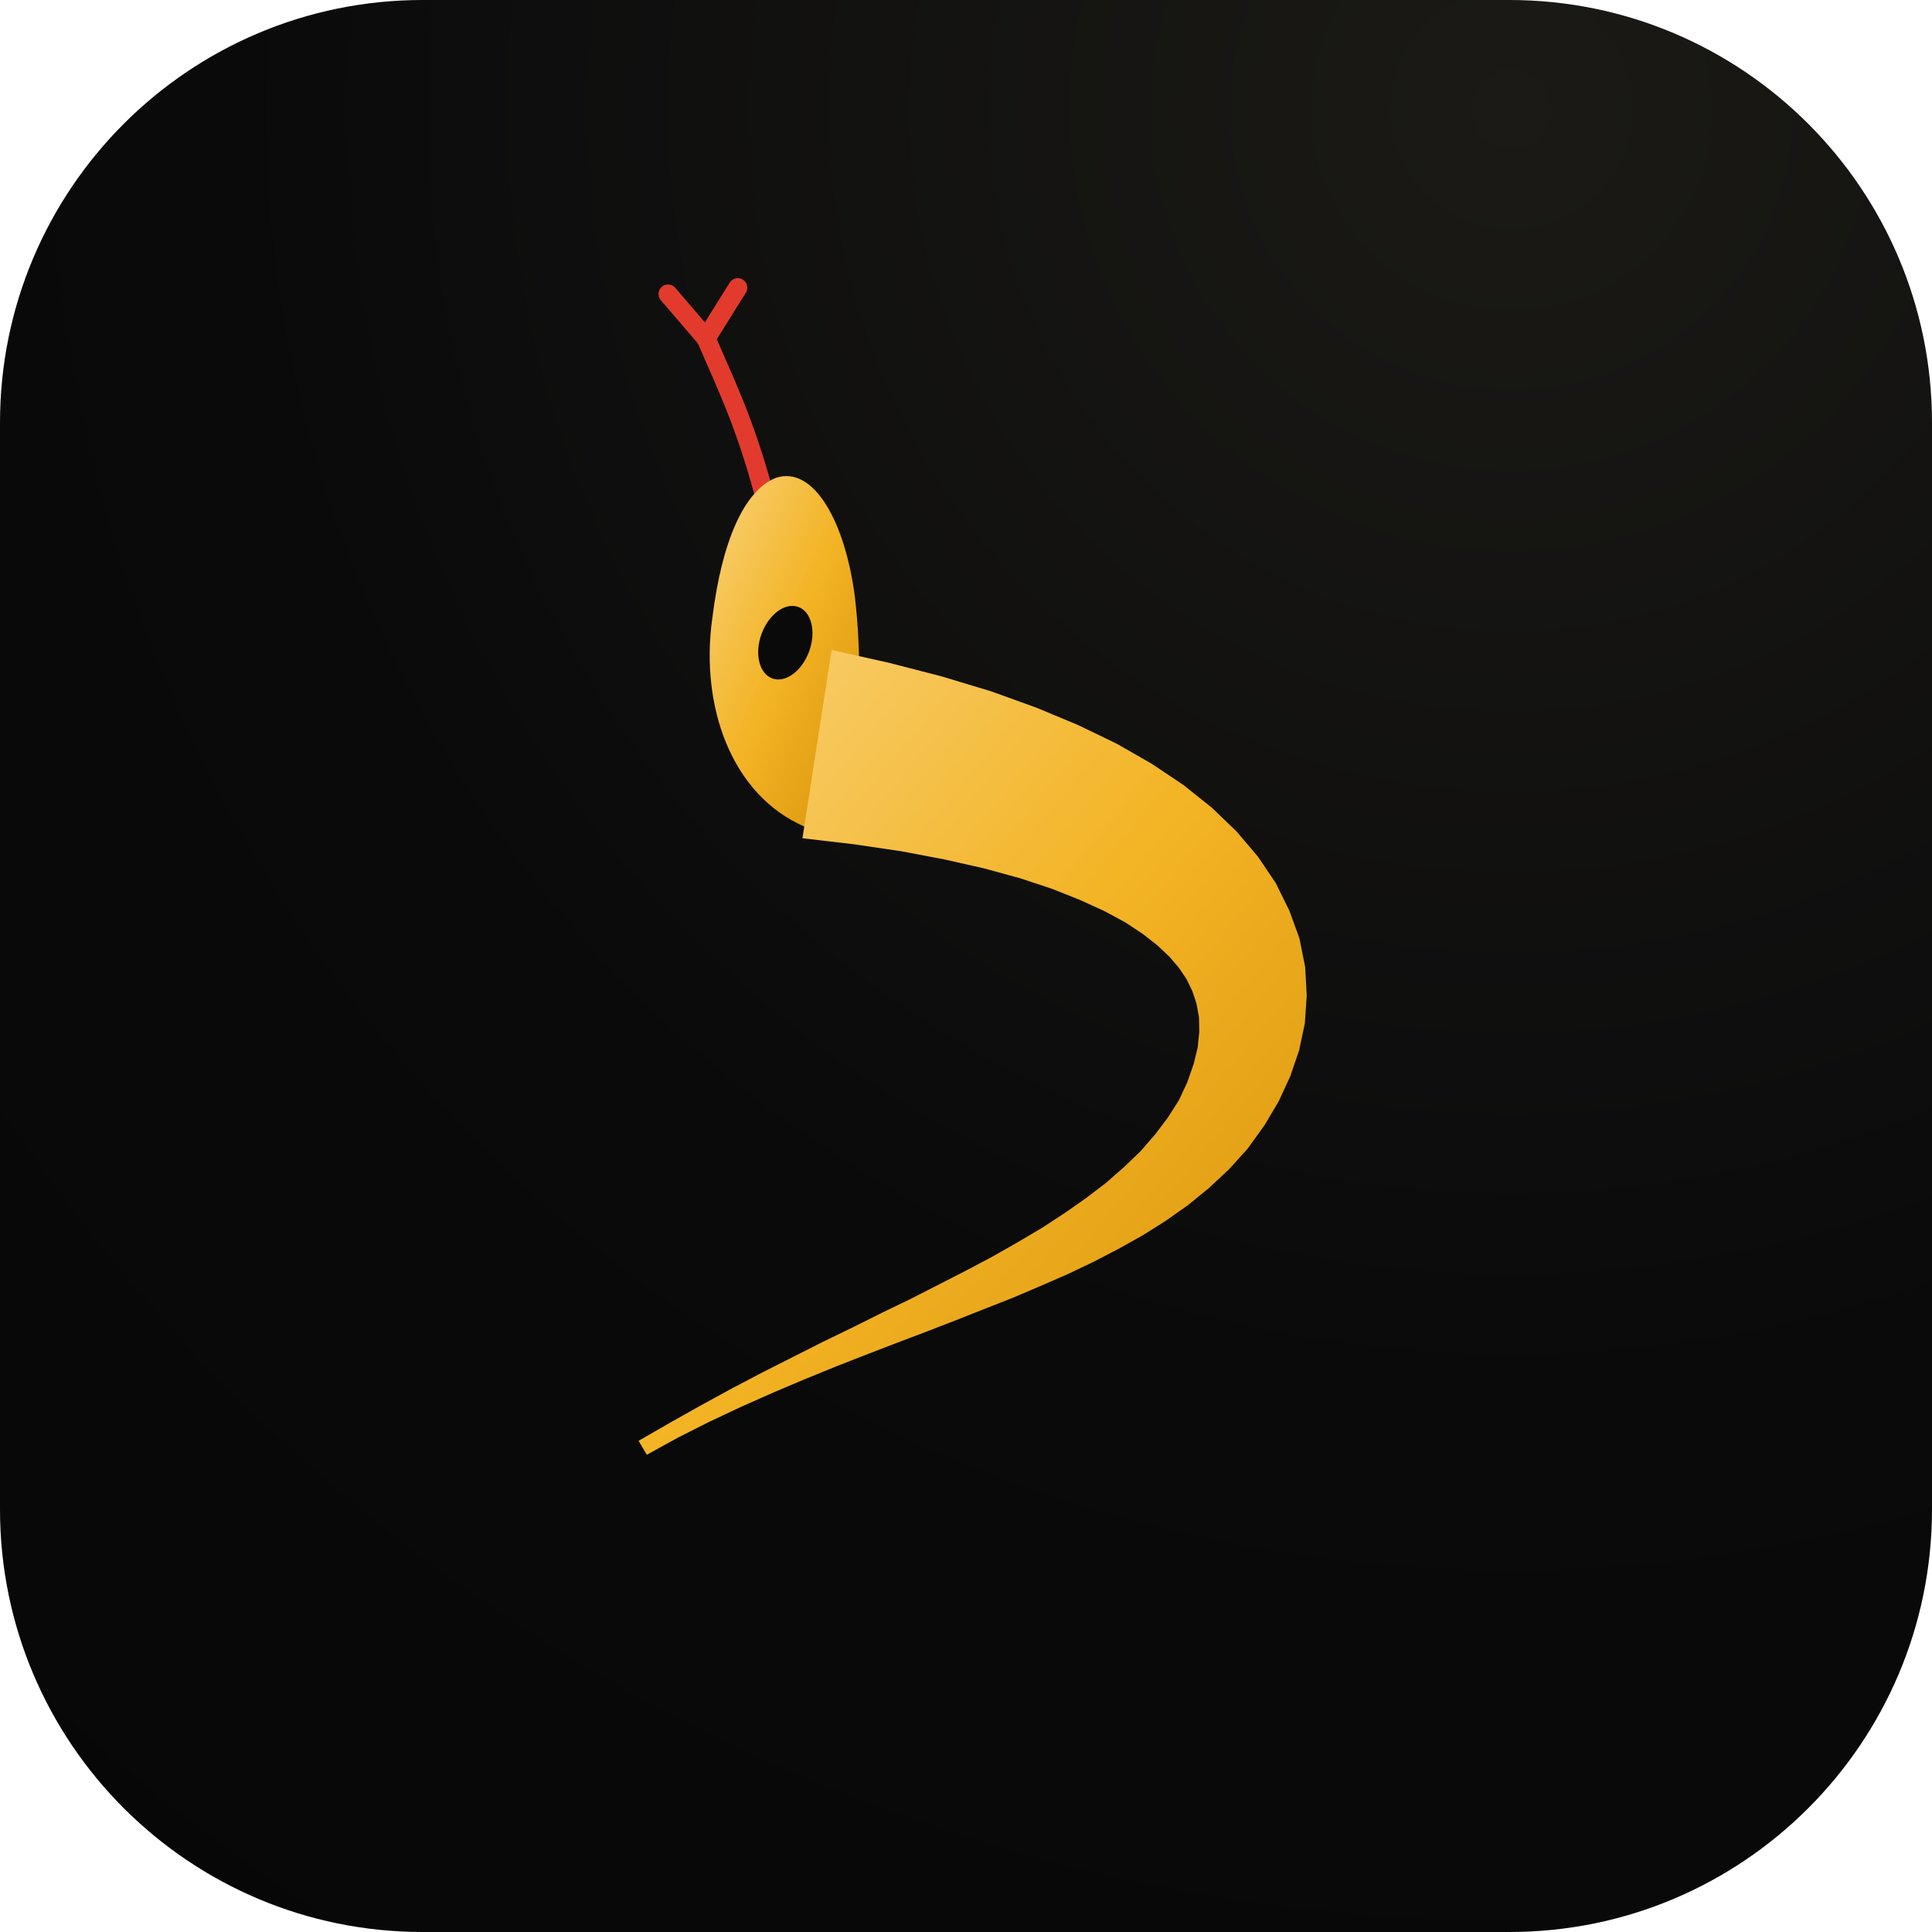
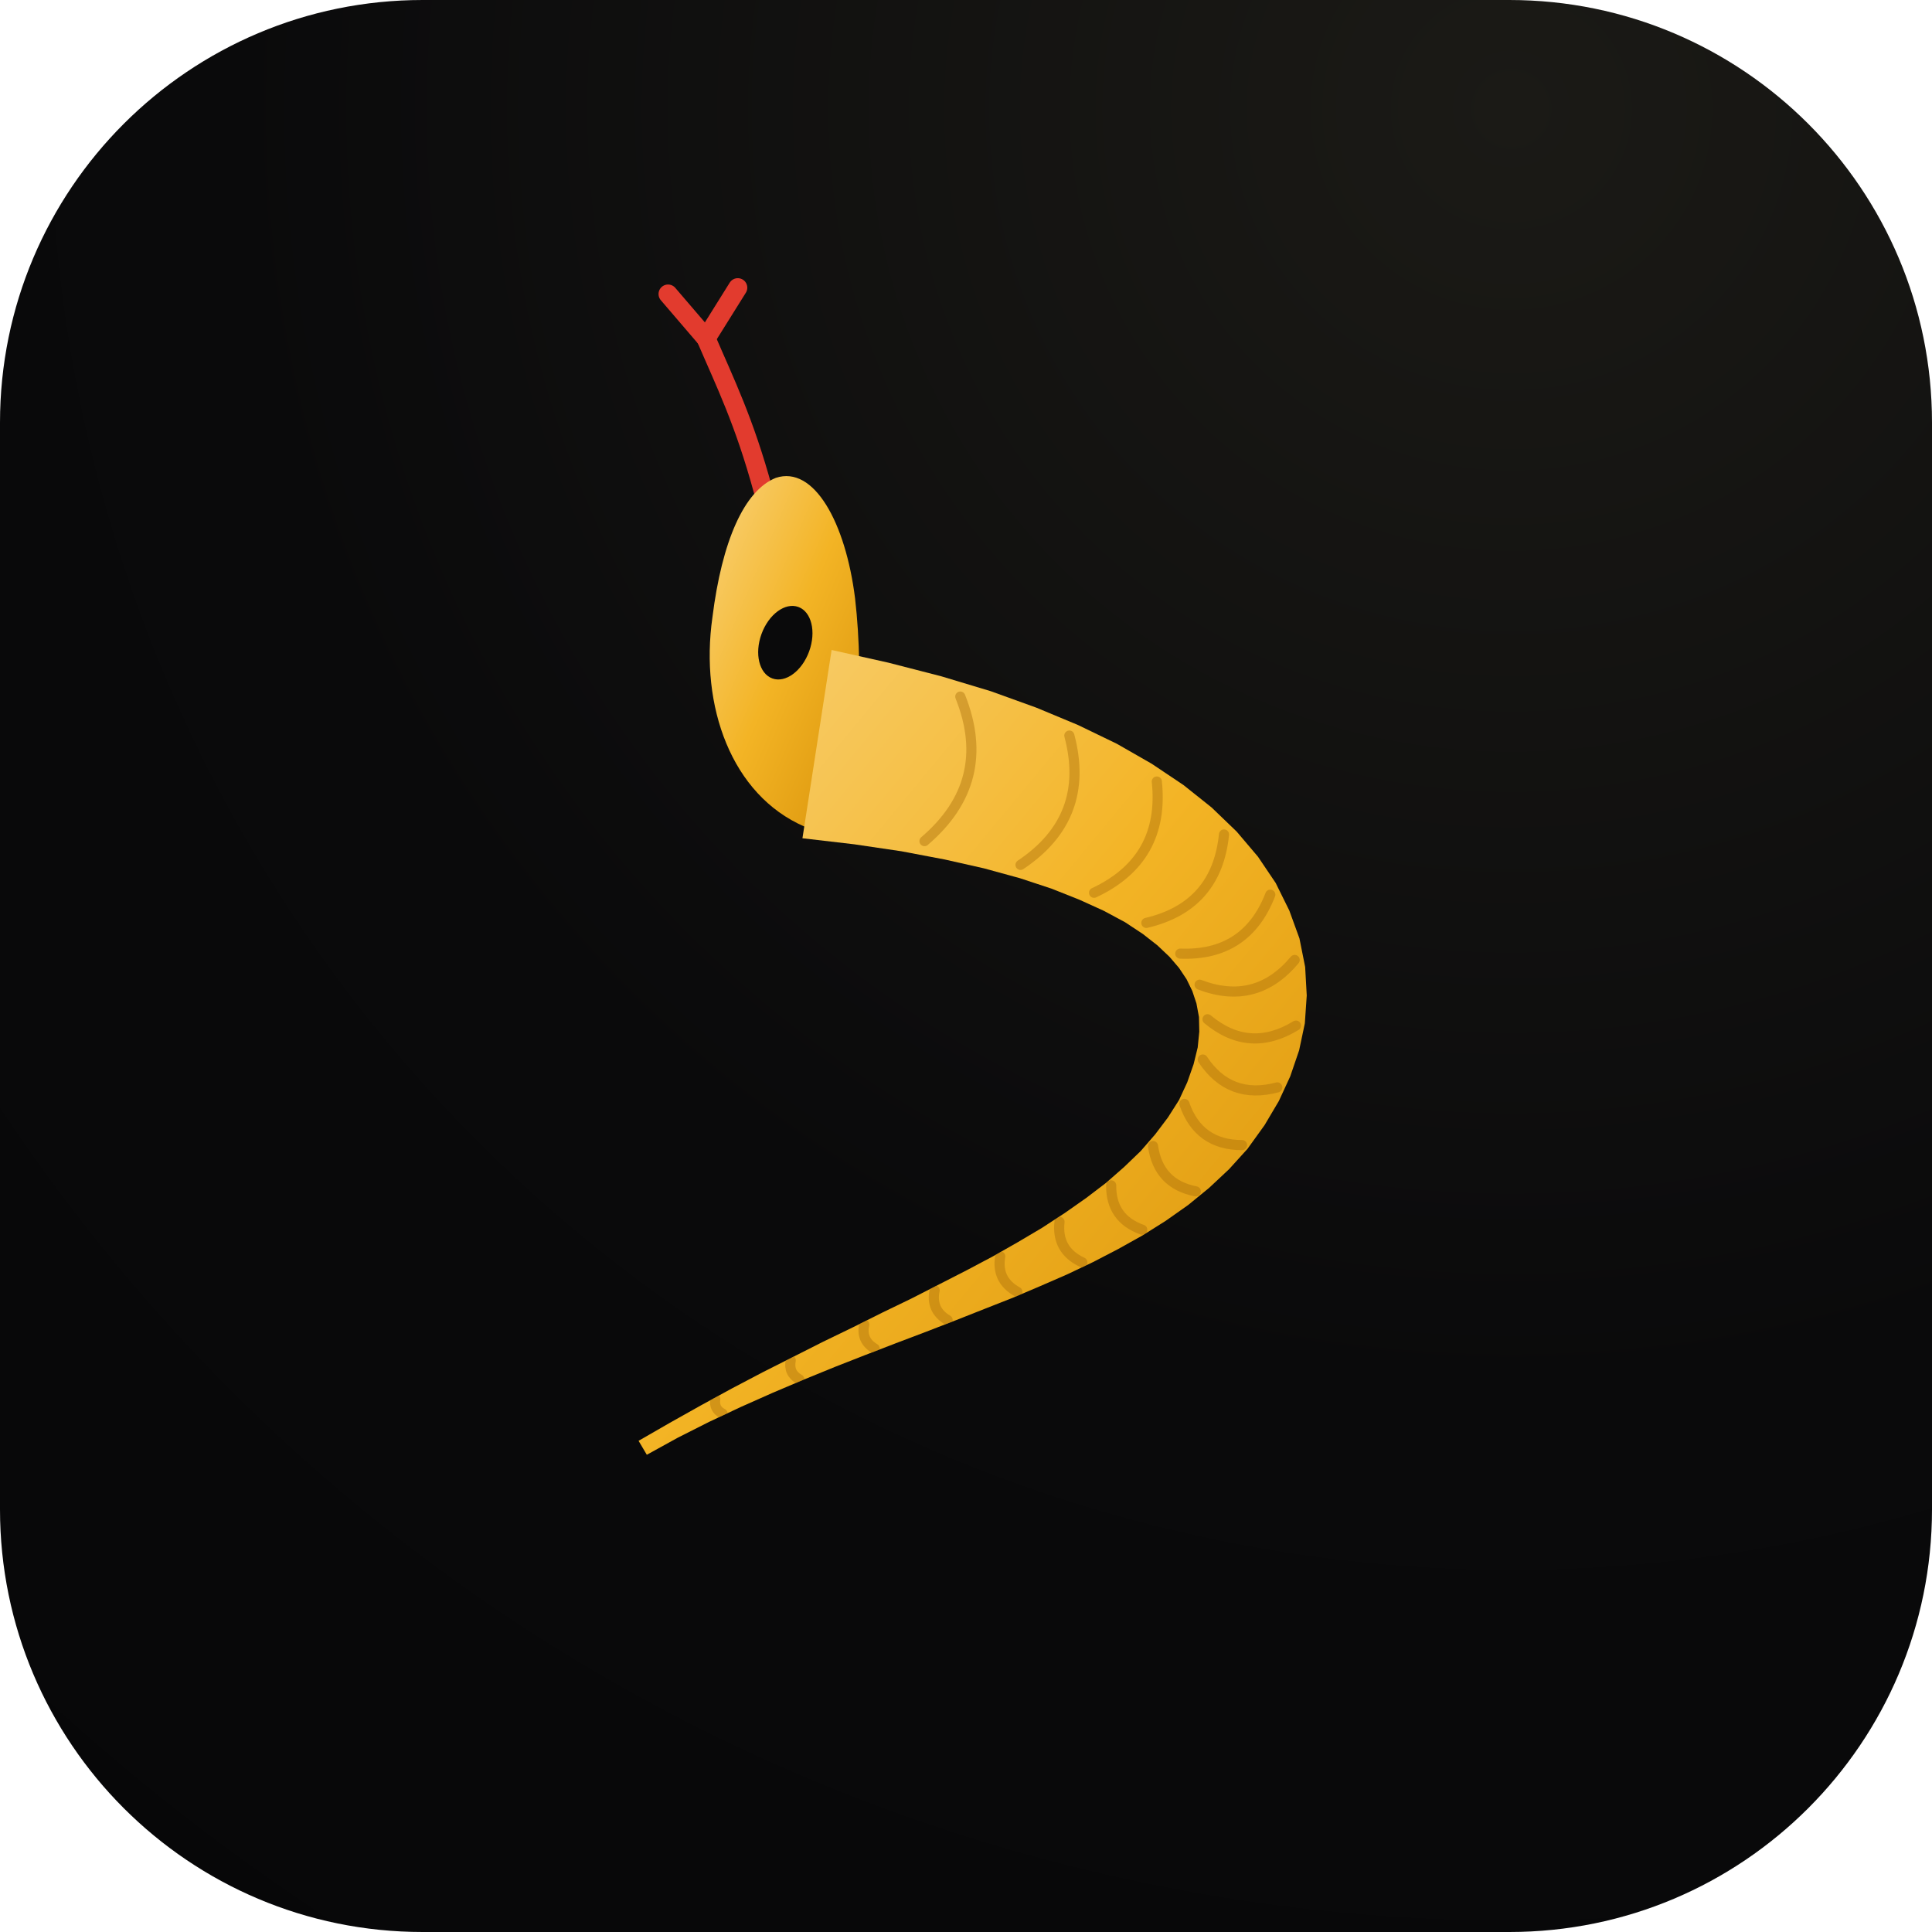
<svg xmlns="http://www.w3.org/2000/svg" width="512" height="512" viewBox="0 0 512 512">
  <defs>
    <radialGradient id="bg" cx="78%" cy="6%" r="120%">
      <stop offset="0%" stop-color="#1b1a16" />
      <stop offset="55%" stop-color="#0a0a0b" />
      <stop offset="100%" stop-color="#070708" />
    </radialGradient>
    <linearGradient id="gold" x1="0" y1="0" x2="1" y2="1">
      <stop offset="0%" stop-color="#f9d27a" />
      <stop offset="50%" stop-color="#f3b425" />
      <stop offset="100%" stop-color="#d9930a" />
    </linearGradient>
  </defs>
  <rect width="512" height="512" rx="112" fill="url(#bg)" />
  <g transform="translate(256 256) scale(0.84) translate(-252 -250)">
    <g stroke="#e23b2e" stroke-width="6" stroke-linecap="round" fill="none">
      <path d="M 188 100 C 182 78, 176 66, 170 52" />
      <path d="M 170 52 L 158 38" />
      <path d="M 170 52 L 180 36" />
    </g>
    <path d="M 201 206              C 178 196, 168 168, 172 140              C 175 116, 182 100, 192 96              C 204 92, 214 110, 217 134              C 220 160, 218 192, 210 204              Z" fill="url(#gold)" />
-     <path fill="url(#gold)" d="M 200.4 209.7 L 216.7 211.6 L 231.6 213.8 L 245.3 216.4 L 257.7 219.2 L 269.0 222.3 L 279.0 225.6 L 287.8 229.1 L 295.5 232.6 L 302.2 236.2 L 307.8 239.9 L 312.4 243.5 L 316.2 247.1 L 319.2 250.6 L 321.6 254.2 L 323.4 257.9 L 324.7 261.8 L 325.5 266.1 L 325.6 270.7 L 325.1 275.7 L 323.8 281.0 L 321.8 286.7 L 319.2 292.3 L 315.7 297.8 L 311.7 303.1 L 307.1 308.4 L 301.9 313.4 L 296.2 318.4 L 289.9 323.2 L 283.2 327.9 L 276.0 332.6 L 268.4 337.1 L 260.5 341.6 L 252.2 346.0 L 243.6 350.4 L 234.8 354.9 L 225.7 359.3 L 216.5 363.9 L 207.0 368.5 L 197.5 373.3 L 187.8 378.2 L 178.1 383.3 L 168.4 388.6 L 158.6 394.1 L 148.7 399.8 L 151.3 404.2 L 161.1 398.8 L 171.0 393.8 L 181.0 389.1 L 190.9 384.7 L 200.8 380.5 L 210.6 376.5 L 220.3 372.7 L 229.9 369.0 L 239.4 365.4 L 248.7 361.8 L 257.8 358.2 L 266.7 354.7 L 275.4 351.0 L 283.9 347.3 L 292.1 343.4 L 300.0 339.3 L 307.7 335.0 L 315.0 330.4 L 322.1 325.4 L 328.7 320.0 L 335.0 314.1 L 340.8 307.7 L 346.2 300.2 L 350.7 292.6 L 354.3 284.8 L 357.1 276.6 L 358.9 268.1 L 359.5 259.3 L 359.0 250.3 L 357.2 241.3 L 354.0 232.5 L 349.7 223.8 L 344.1 215.5 L 337.4 207.6 L 329.5 200.0 L 320.6 192.9 L 310.6 186.2 L 299.6 179.9 L 287.4 174.0 L 274.2 168.5 L 259.8 163.3 L 244.2 158.6 L 227.5 154.3 L 209.6 150.3 Z" />
+     <path id="bodyShape" fill="url(#gold)" d="M 200.4 209.7 L 216.7 211.6 L 231.6 213.8 L 245.3 216.4 L 257.7 219.2 L 269.0 222.3 L 279.0 225.6 L 287.8 229.1 L 295.5 232.6 L 302.2 236.2 L 307.8 239.9 L 312.4 243.5 L 316.2 247.1 L 319.2 250.6 L 321.6 254.2 L 323.4 257.9 L 324.7 261.8 L 325.5 266.1 L 325.6 270.7 L 325.1 275.7 L 323.8 281.0 L 321.8 286.7 L 319.2 292.3 L 315.7 297.8 L 311.7 303.1 L 307.1 308.4 L 301.9 313.4 L 296.2 318.4 L 289.9 323.2 L 283.2 327.9 L 276.0 332.6 L 268.4 337.1 L 260.5 341.6 L 252.2 346.0 L 243.6 350.4 L 234.8 354.9 L 225.7 359.3 L 216.5 363.9 L 207.0 368.5 L 197.5 373.3 L 187.8 378.2 L 178.1 383.3 L 168.4 388.6 L 158.6 394.1 L 148.7 399.8 L 151.3 404.2 L 161.1 398.8 L 171.0 393.8 L 181.0 389.1 L 190.9 384.7 L 200.8 380.5 L 210.6 376.5 L 220.3 372.7 L 229.9 369.0 L 239.4 365.4 L 248.7 361.8 L 257.8 358.2 L 266.7 354.7 L 275.4 351.0 L 283.9 347.3 L 292.1 343.4 L 300.0 339.3 L 307.7 335.0 L 315.0 330.4 L 322.1 325.4 L 328.7 320.0 L 335.0 314.1 L 340.8 307.7 L 346.2 300.2 L 350.7 292.6 L 354.3 284.8 L 357.1 276.6 L 358.9 268.1 L 359.5 259.3 L 359.0 250.3 L 357.2 241.3 L 354.0 232.5 L 349.7 223.8 L 344.1 215.5 L 337.4 207.6 L 329.5 200.0 L 320.6 192.9 L 310.6 186.2 L 299.6 179.9 L 287.4 174.0 L 274.2 168.5 L 259.8 163.3 L 244.2 158.6 L 227.5 154.3 L 209.6 150.3 Z" />
+     <clipPath id="bodyclip">
+       <use href="#bodyShape" />
+     </clipPath>
+     <g clip-path="url(#bodyclip)" fill="none" stroke="#a86c08" stroke-width="3.2" stroke-linecap="round" opacity="0.42">
+       <path d="M 238.9 210.6 Q 260.9 191.8 250.2 165.0" />
+       <path d="M 269.2 218.1 Q 291.5 203.2 284.6 177.3" />
+       <path d="M 292.4 226.9 Q 314.8 216.4 312.2 191.8" />
+       <path d="M 308.9 236.4 Q 331.1 231.2 333.4 208.5" />
+       <path d="M 319.6 246.1 Q 340.5 246.9 348.0 227.5" />
+       <path d="M 325.7 255.9 Q 343.5 262.7 355.7 248.1" />
+       <path d="M 328.2 266.8 Q 341.4 277.8 356.1 268.8" />
+       <path d="M 326.7 279.5 Q 335.2 292.3 350.2 288.3" />
+       <path d="M 320.9 293.5 Q 325.4 306.5 339.1 306.5" />
+       <path d="M 311.0 306.8 Q 312.7 318.8 324.5 321.1" />
+       <path d="M 297.8 319.2 Q 297.7 329.7 307.6 333.2" />
+       <path d="M 281.5 330.7 Q 280.5 339.7 288.7 343.5" />
+       <path d="M 262.8 341.6 Q 261.5 349.1 268.2 352.8" />
+       <path d="M 242.1 352.3 Q 240.8 358.5 246.2 361.7" />
+       <path d="M 219.9 363.1 Q 218.8 368.1 223.2 370.7" />
+       <path d="M 196.7 374.4 Q 195.9 378.4 199.4 380.4" />
+       <path d="M 172.9 386.6 Q 172.4 389.8 175.2 391.2" />
+     </g>
    <ellipse cx="195" cy="148" rx="8" ry="12" transform="rotate(20 195 148)" fill="#0a0a0b" />
  </g>
</svg>
